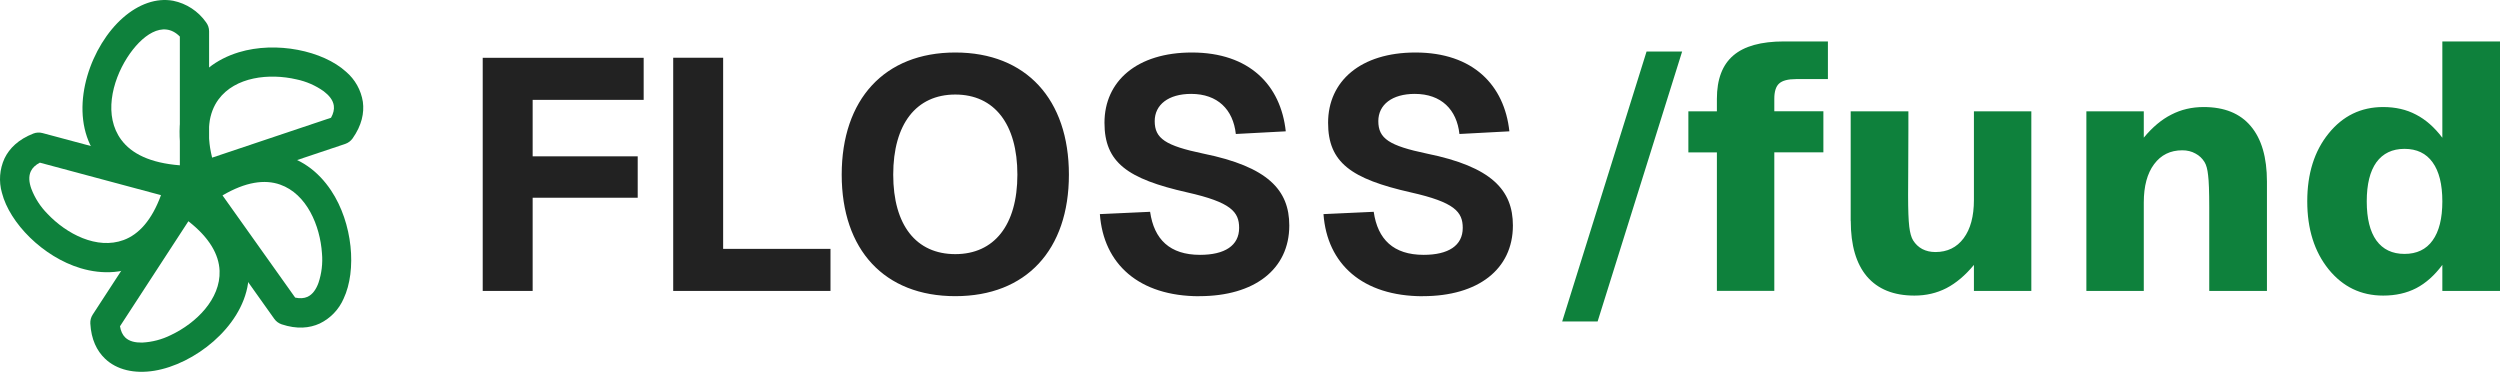
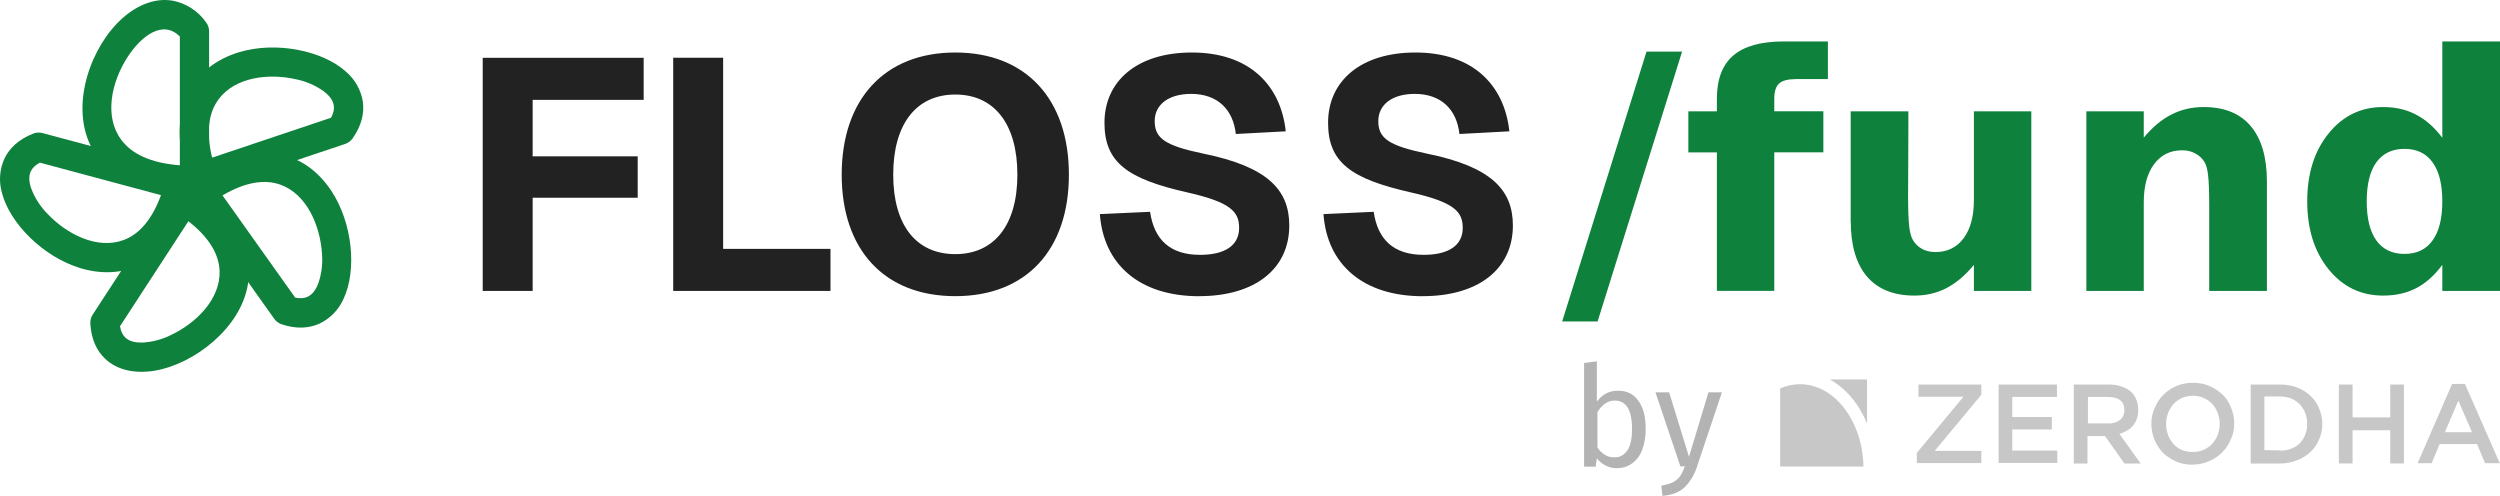
- <svg xmlns="http://www.w3.org/2000/svg" width="285.392" height="42.445" viewBox="0 0 75.509 11.23">
-   <g transform="matrix(2.170278 0 0 2.170278 -60.22976 -3.573041)">
-     <g fill-rule="evenodd" fill="#0e813c">
-       <path d="M30.442 4.145c.451-.32.837-.407 1.148-.361.332.048.591.245.769.512.304.455.36 1.115.175 1.507a.69.69 0 0 1-.333.346c-.142.065-.318.081-.529.011-.041-.014-.077-.04-.102-.075l-1.176-1.654c-.031-.044-.044-.099-.035-.152s.039-.101.083-.132zm.407.221l1.011 1.422c.066.014.123.011.172-.011.073-.034.12-.106.152-.193a1.01 1.01 0 0 0 .049-.411c-.026-.388-.212-.828-.583-.958-.214-.075-.479-.038-.8.15z" />
-       <path d="M30.375 4.165c-.176-.525-.146-.919-.013-1.203.142-.303.405-.494.713-.588.523-.159 1.171-.021 1.492.27a.69.69 0 0 1 .235.419c.021.155-.015.328-.143.51a.21.21 0 0 1-.102.076l-1.924.645c-.051.017-.107.013-.156-.011s-.085-.066-.102-.118zm.33-.325l1.654-.555c.033-.059.046-.115.039-.167-.011-.08-.067-.145-.14-.201a1.01 1.01 0 0 0-.38-.166c-.379-.088-.853-.037-1.086.28-.134.183-.176.447-.088.809z" />
-       <path d="M30.459 4.362c-.835 0-1.266-.313-1.451-.699-.277-.58.015-1.385.457-1.771.216-.189.464-.278.697-.235a.74.74 0 0 1 .458.3c.027.036.042.079.042.124v2.078c0 .112-.091.204-.204.204zm-.204-.415V2.155c-.235-.238-.537-.012-.732.292-.217.339-.327.816-.084 1.144.144.195.405.324.817.356z" />
-       <path d="M30.43 4.265c.662.431.835.911.774 1.326-.092.616-.751 1.125-1.304 1.215-.276.045-.524-.012-.687-.169-.113-.108-.192-.267-.204-.489-.002-.043.009-.086.033-.123l1.108-1.701c.061-.094.188-.121.282-.059zm-.056.46l-.952 1.462c.011.067.035.119.073.156.058.056.142.072.235.071a1.01 1.01 0 0 0 .401-.105c.351-.166.692-.501.677-.894-.009-.226-.14-.46-.433-.689z" />
-       <path d="M30.447 4.273c-.143.534-.385.847-.654 1.01-.286.174-.611.188-.919.096-.524-.157-.988-.629-1.095-1.049a.69.69 0 0 1 .036-.479c.068-.141.194-.265.401-.346.04-.016.085-.018.127-.007l1.96.525c.109.029.173.141.144.25zm-.455.089l-1.685-.452c-.06.031-.102.07-.125.118-.035.072-.025.158.006.245a1 1 0 0 0 .224.348c.267.283.691.502 1.06.366.212-.078.393-.276.521-.626z" />
+ <svg xmlns="http://www.w3.org/2000/svg" width="285.397" height="56.612" viewBox="0 0 75.51 14.978" version="1.1" id="svg7">
+   <defs id="defs7" />
+   <g transform="matrix(2.170278,0,0,2.170278,-60.22962,-3.573108)" id="g7">
+     <g fill-rule="evenodd" fill="#0e813c" id="g5">
+       <path d="m 30.442,4.145 c 0.451,-0.32 0.837,-0.407 1.148,-0.361 0.332,0.048 0.591,0.245 0.769,0.512 0.304,0.455 0.36,1.115 0.175,1.507 A 0.69,0.69 0 0 1 32.201,6.149 C 32.059,6.214 31.883,6.23 31.672,6.16 31.631,6.146 31.595,6.12 31.57,6.085 L 30.394,4.431 C 30.363,4.387 30.35,4.332 30.359,4.279 30.368,4.226 30.398,4.178 30.442,4.147 Z m 0.407,0.221 1.011,1.422 c 0.066,0.014 0.123,0.011 0.172,-0.011 0.073,-0.034 0.12,-0.106 0.152,-0.193 A 1.01,1.01 0 0 0 32.233,5.173 C 32.207,4.785 32.021,4.345 31.65,4.215 31.436,4.14 31.171,4.177 30.85,4.365 Z" id="path1" />
+       <path d="M 30.375,4.165 C 30.199,3.64 30.229,3.246 30.362,2.962 c 0.142,-0.303 0.405,-0.494 0.713,-0.588 0.523,-0.159 1.171,-0.021 1.492,0.27 a 0.69,0.69 0 0 1 0.235,0.419 c 0.021,0.155 -0.015,0.328 -0.143,0.51 A 0.21,0.21 0 0 1 32.557,3.649 L 30.633,4.294 C 30.582,4.311 30.526,4.307 30.477,4.283 30.428,4.259 30.392,4.217 30.375,4.165 Z M 30.705,3.84 32.359,3.285 C 32.392,3.226 32.405,3.17 32.398,3.118 32.387,3.038 32.331,2.973 32.258,2.917 A 1.01,1.01 0 0 0 31.878,2.751 C 31.499,2.663 31.025,2.714 30.792,3.031 30.658,3.214 30.616,3.478 30.704,3.84 Z" id="path2" />
+       <path d="m 30.459,4.362 c -0.835,0 -1.266,-0.313 -1.451,-0.699 -0.277,-0.58 0.015,-1.385 0.457,-1.771 0.216,-0.189 0.464,-0.278 0.697,-0.235 a 0.74,0.74 0 0 1 0.458,0.3 c 0.027,0.036 0.042,0.079 0.042,0.124 v 2.078 c 0,0.112 -0.091,0.204 -0.204,0.204 z M 30.255,3.947 V 2.155 C 30.02,1.917 29.718,2.143 29.523,2.447 c -0.217,0.339 -0.327,0.816 -0.084,1.144 0.144,0.195 0.405,0.324 0.817,0.356 z" id="path3" />
+       <path d="m 30.43,4.265 c 0.662,0.431 0.835,0.911 0.774,1.326 C 31.112,6.207 30.453,6.716 29.9,6.806 29.624,6.851 29.376,6.794 29.213,6.637 29.1,6.529 29.021,6.37 29.009,6.148 29.007,6.105 29.018,6.062 29.042,6.025 L 30.15,4.324 C 30.211,4.23 30.338,4.203 30.432,4.265 Z m -0.056,0.46 -0.952,1.462 c 0.011,0.067 0.035,0.119 0.073,0.156 0.058,0.056 0.142,0.072 0.235,0.071 A 1.01,1.01 0 0 0 30.131,6.309 C 30.482,6.143 30.823,5.808 30.808,5.415 30.799,5.189 30.668,4.955 30.375,4.726 Z" id="path4" />
+       <path d="M 30.447,4.273 C 30.304,4.807 30.062,5.12 29.793,5.283 29.507,5.457 29.182,5.471 28.874,5.379 28.35,5.222 27.886,4.75 27.779,4.33 a 0.69,0.69 0 0 1 0.036,-0.479 c 0.068,-0.141 0.194,-0.265 0.401,-0.346 0.04,-0.016 0.085,-0.018 0.127,-0.007 l 1.96,0.525 c 0.109,0.029 0.173,0.141 0.144,0.25 z M 29.992,4.362 28.307,3.91 c -0.06,0.031 -0.102,0.07 -0.125,0.118 -0.035,0.072 -0.025,0.158 0.006,0.245 a 1,1 0 0 0 0.224,0.348 c 0.267,0.283 0.691,0.502 1.06,0.366 0.212,-0.078 0.393,-0.276 0.521,-0.626 z" id="path5" />
    </g>
-     <path d="M34.47 5.695h.695V4.398h1.462v-.576h-1.462v-.786h1.545v-.585H34.47zm2.651 0h2.189V5.11h-1.494v-2.66h-.695zm3.926.073c.987 0 1.581-.644 1.581-1.691s-.594-1.7-1.581-1.7-1.581.654-1.581 1.7.594 1.691 1.581 1.691zm0-.585c-.544 0-.864-.402-.864-1.106s.32-1.115.864-1.115.864.411.864 1.115-.324 1.106-.864 1.106zm3.396.585c.768 0 1.252-.375 1.252-.983 0-.494-.297-.818-1.197-1.001-.526-.11-.676-.21-.676-.452 0-.229.192-.379.507-.379.37 0 .585.219.622.558l.695-.037c-.069-.64-.503-1.097-1.307-1.097-.763 0-1.216.398-1.216.978 0 .553.32.781 1.152.969.608.137.722.27.722.494 0 .247-.201.375-.544.375-.42 0-.64-.215-.695-.599l-.699.032c.05.695.544 1.143 1.385 1.143zm3.112 0c.768 0 1.252-.375 1.252-.983 0-.494-.297-.818-1.197-1.001-.526-.11-.676-.21-.676-.452 0-.229.192-.379.507-.379.37 0 .585.219.622.558l.695-.037c-.069-.64-.503-1.097-1.307-1.097-.763 0-1.216.398-1.216.978 0 .553.32.781 1.152.969.608.137.722.27.722.494 0 .247-.201.375-.544.375-.42 0-.64-.215-.695-.599l-.699.032c.05.695.544 1.143 1.385 1.143z" fill="#222" />
-     <path d="M50.667 2.364h.495l-1.176 3.756h-.493zm2.524-.141v.524h-.442q-.17 0-.237.062-.067.06-.067.212v.174h.683v.571h-.683v1.928h-.799V3.767h-.397v-.571h.397v-.174q0-.408.228-.603.228-.196.705-.196zm.317 2.499V3.196h.803v.25q0 .203-.002.511-.002.306-.002.408 0 .301.016.435.016.132.054.192.049.078.127.12.08.042.183.042.25 0 .393-.192.143-.192.143-.533V3.196h.799v2.499h-.799v-.362q-.181.219-.384.324-.201.103-.444.103-.433 0-.661-.266-.225-.266-.225-.772zm5.793-.549v1.522h-.803v-.248-.917q0-.324-.016-.446-.013-.123-.049-.181-.047-.078-.127-.12-.08-.045-.183-.045-.25 0-.393.194-.143.192-.143.533v1.23h-.799V3.196h.799v.366q.181-.219.384-.321.203-.105.449-.105.433 0 .656.266.225.266.225.772zm2.441-.611V2.223h.803v3.472h-.803v-.362q-.165.221-.364.324-.199.103-.46.103-.462 0-.759-.366-.297-.368-.297-.946 0-.578.297-.944.297-.368.759-.368.259 0 .457.105.201.103.366.321zm-.527 1.618q.257 0 .391-.187.136-.187.136-.544 0-.357-.136-.544-.134-.187-.391-.187-.254 0-.391.187-.134.187-.134.544 0 .357.134.544.136.187.391.187z" fill="#0e813c" />
+     <path d="m 34.47,5.695 h 0.695 V 4.398 h 1.462 V 3.822 H 35.165 V 3.036 H 36.71 V 2.451 h -2.24 z m 2.651,0 H 39.31 V 5.11 H 37.816 V 2.45 h -0.695 z m 3.926,0.073 c 0.987,0 1.581,-0.644 1.581,-1.691 0,-1.047 -0.594,-1.7 -1.581,-1.7 -0.987,0 -1.581,0.654 -1.581,1.7 0,1.046 0.594,1.691 1.581,1.691 z m 0,-0.585 c -0.544,0 -0.864,-0.402 -0.864,-1.106 0,-0.704 0.32,-1.115 0.864,-1.115 0.544,0 0.864,0.411 0.864,1.115 0,0.704 -0.324,1.106 -0.864,1.106 z m 3.396,0.585 c 0.768,0 1.252,-0.375 1.252,-0.983 0,-0.494 -0.297,-0.818 -1.197,-1.001 -0.526,-0.11 -0.676,-0.21 -0.676,-0.452 0,-0.229 0.192,-0.379 0.507,-0.379 0.37,0 0.585,0.219 0.622,0.558 l 0.695,-0.037 c -0.069,-0.64 -0.503,-1.097 -1.307,-1.097 -0.763,0 -1.216,0.398 -1.216,0.978 0,0.553 0.32,0.781 1.152,0.969 0.608,0.137 0.722,0.27 0.722,0.494 0,0.247 -0.201,0.375 -0.544,0.375 -0.42,0 -0.64,-0.215 -0.695,-0.599 l -0.699,0.032 c 0.05,0.695 0.544,1.143 1.385,1.143 z m 3.112,0 c 0.768,0 1.252,-0.375 1.252,-0.983 0,-0.494 -0.297,-0.818 -1.197,-1.001 -0.526,-0.11 -0.676,-0.21 -0.676,-0.452 0,-0.229 0.192,-0.379 0.507,-0.379 0.37,0 0.585,0.219 0.622,0.558 l 0.695,-0.037 c -0.069,-0.64 -0.503,-1.097 -1.307,-1.097 -0.763,0 -1.216,0.398 -1.216,0.978 0,0.553 0.32,0.781 1.152,0.969 0.608,0.137 0.722,0.27 0.722,0.494 0,0.247 -0.201,0.375 -0.544,0.375 -0.42,0 -0.64,-0.215 -0.695,-0.599 l -0.699,0.032 c 0.05,0.695 0.544,1.143 1.385,1.143 z" fill="#222222" id="path6" />
+     <path d="m 50.667,2.364 h 0.495 L 49.986,6.12 h -0.493 z m 2.524,-0.141 v 0.524 h -0.442 q -0.17,0 -0.237,0.062 -0.067,0.06 -0.067,0.212 v 0.174 h 0.683 V 3.766 H 52.445 V 5.694 H 51.646 V 3.767 H 51.249 V 3.196 h 0.397 V 3.022 q 0,-0.408 0.228,-0.603 0.228,-0.196 0.705,-0.196 z m 0.317,2.499 V 3.196 h 0.803 v 0.25 q 0,0.203 -0.002,0.511 -0.002,0.306 -0.002,0.408 0,0.301 0.016,0.435 0.016,0.132 0.054,0.192 0.049,0.078 0.127,0.12 0.08,0.042 0.183,0.042 0.25,0 0.393,-0.192 0.143,-0.192 0.143,-0.533 V 3.196 h 0.799 V 5.695 H 55.223 V 5.333 Q 55.042,5.552 54.839,5.657 54.638,5.76 54.395,5.76 53.962,5.76 53.734,5.494 53.509,5.228 53.509,4.722 Z M 59.301,4.173 V 5.695 H 58.498 V 5.447 4.53 q 0,-0.324 -0.016,-0.446 -0.013,-0.123 -0.049,-0.181 -0.047,-0.078 -0.127,-0.12 -0.08,-0.045 -0.183,-0.045 -0.25,0 -0.393,0.194 -0.143,0.192 -0.143,0.533 v 1.23 H 56.788 V 3.196 h 0.799 v 0.366 q 0.181,-0.219 0.384,-0.321 0.203,-0.105 0.449,-0.105 0.433,0 0.656,0.266 0.225,0.266 0.225,0.772 z M 61.742,3.562 V 2.223 h 0.803 V 5.695 H 61.742 V 5.333 q -0.165,0.221 -0.364,0.324 -0.199,0.103 -0.46,0.103 -0.462,0 -0.759,-0.366 -0.297,-0.368 -0.297,-0.946 0,-0.578 0.297,-0.944 0.297,-0.368 0.759,-0.368 0.259,0 0.457,0.105 0.201,0.103 0.366,0.321 z M 61.215,5.18 q 0.257,0 0.391,-0.187 0.136,-0.187 0.136,-0.544 0,-0.357 -0.136,-0.544 -0.134,-0.187 -0.391,-0.187 -0.254,0 -0.391,0.187 -0.134,0.187 -0.134,0.544 0,0.357 0.134,0.544 0.136,0.187 0.391,0.187 z" fill="#0e813c" id="path7" />
+   </g>
+   <g id="g9" transform="matrix(0.3503907,0,0,0.3503907,3.931843,-1.875455)">
+     <path class="cls-2" d="m 200.16,38.45 h 1.1 l 3,6.83 h -1.27 l -0.69,-1.65 h -3.22 l -0.69,1.65 h -1.21 l 2.97,-6.83 z m 1.71,4.16 -1.18,-2.72 -1.16,2.72 z" id="path1-3" style="fill:#c7c7c7;stroke-width:0px" />
+     <path class="cls-2" d="m 190.39,38.5 h 1.18 v 2.83 h 3.25 V 38.5 H 196 v 6.8 h -1.18 v -2.86 h -3.25 v 2.86 h -1.18 z" id="path2-6" style="fill:#c7c7c7;stroke-width:0px" />
+     <path class="cls-2" d="m 148.59,39.88 c 0.47,0.61 0.83,1.27 1.13,1.98 v -3.8 h -3.22 c 0.77,0.41 1.49,1.05 2.09,1.82 z" id="path3-7" style="fill:#c7c7c7;stroke-width:0px" />
+     <path class="cls-2" d="m 143.94,38.47 c -0.61,0 -1.18,0.14 -1.71,0.36 v 6.74 h 7.18 c -0.08,-3.94 -2.5,-7.1 -5.48,-7.1" id="path4-5" style="fill:#c7c7c7;stroke-width:0px" />
+     <path class="cls-2" d="m 154.01,44.39 4.02,-4.84 h -3.88 V 38.5 h 5.42 v 0.88 l -4.02,4.84 h 4.02 v 1.05 h -5.56 z" id="path5-3" style="fill:#c7c7c7;stroke-width:0px" />
+     <path class="cls-2" d="m 161.05,38.5 h 5.04 v 1.07 h -3.85 v 1.73 h 3.41 v 1.07 h -3.41 v 1.82 h 3.88 v 1.07 h -5.06 v -6.77 0 z" id="path6-5" style="fill:#c7c7c7;stroke-width:0px" />
+     <path class="cls-2" d="m 167.55,38.5 h 3.03 c 0.44,0 0.8,0.06 1.13,0.19 0.33,0.11 0.61,0.28 0.83,0.5 0.19,0.19 0.33,0.41 0.41,0.66 0.11,0.25 0.14,0.52 0.14,0.83 v 0.03 c 0,0.28 -0.03,0.52 -0.11,0.74 -0.08,0.22 -0.19,0.41 -0.33,0.58 -0.14,0.17 -0.3,0.33 -0.52,0.44 -0.22,0.11 -0.41,0.22 -0.66,0.28 l 1.84,2.56 h -1.4 l -1.68,-2.37 h -1.51 v 2.37 h -1.18 v -6.8 h 0.03 z m 2.94,3.36 c 0.44,0 0.77,-0.11 1.02,-0.3 0.25,-0.19 0.39,-0.5 0.39,-0.83 V 40.7 c 0,-0.36 -0.11,-0.66 -0.36,-0.85 -0.25,-0.19 -0.61,-0.28 -1.05,-0.28 h -1.73 v 2.28 h 1.73 z" id="path7-6" style="fill:#c7c7c7;stroke-width:0px" />
+     <path class="cls-2" d="m 177.79,45.41 c -0.52,0 -0.99,-0.08 -1.43,-0.28 -0.44,-0.19 -0.8,-0.44 -1.13,-0.74 -0.3,-0.33 -0.55,-0.69 -0.72,-1.1 -0.17,-0.41 -0.28,-0.88 -0.28,-1.35 v -0.06 c 0,-0.47 0.08,-0.94 0.28,-1.35 0.17,-0.41 0.41,-0.8 0.74,-1.13 0.33,-0.33 0.69,-0.58 1.13,-0.77 0.44,-0.19 0.91,-0.28 1.43,-0.28 0.52,0 0.99,0.08 1.43,0.28 0.44,0.19 0.8,0.44 1.13,0.74 0.33,0.3 0.55,0.69 0.72,1.1 0.17,0.41 0.28,0.88 0.28,1.35 v 0.03 c 0,0.47 -0.08,0.94 -0.28,1.35 -0.17,0.41 -0.41,0.8 -0.74,1.13 -0.33,0.33 -0.69,0.58 -1.13,0.77 -0.41,0.19 -0.91,0.3 -1.43,0.3 z m 0.03,-1.1 c 0.33,0 0.63,-0.06 0.94,-0.19 0.28,-0.14 0.52,-0.3 0.72,-0.52 0.19,-0.22 0.36,-0.47 0.47,-0.77 0.11,-0.3 0.17,-0.61 0.17,-0.94 v 0 c 0,-0.33 -0.06,-0.63 -0.17,-0.94 -0.11,-0.31 -0.28,-0.55 -0.47,-0.77 -0.19,-0.22 -0.44,-0.39 -0.74,-0.52 -0.28,-0.14 -0.61,-0.19 -0.94,-0.19 -0.33,0 -0.63,0.06 -0.94,0.19 -0.28,0.14 -0.52,0.3 -0.72,0.52 -0.19,0.22 -0.36,0.47 -0.47,0.77 -0.11,0.3 -0.17,0.61 -0.17,0.94 v 0.03 c 0,0.33 0.06,0.63 0.17,0.94 0.11,0.3 0.28,0.55 0.47,0.77 0.19,0.22 0.44,0.39 0.74,0.52 0.3,0.11 0.61,0.17 0.94,0.17 z" id="path8" style="fill:#c7c7c7;stroke-width:0px" />
+     <path class="cls-2" d="m 182.79,38.5 h 2.53 c 0.52,0 1.02,0.08 1.46,0.25 0.44,0.17 0.83,0.41 1.16,0.72 0.33,0.31 0.58,0.66 0.74,1.07 0.17,0.41 0.28,0.85 0.28,1.32 v 0.03 c 0,0.47 -0.08,0.94 -0.28,1.35 -0.17,0.41 -0.41,0.77 -0.74,1.07 -0.33,0.3 -0.69,0.55 -1.16,0.72 -0.44,0.17 -0.94,0.28 -1.46,0.28 h -2.53 v -6.8 0 z m 2.53,5.7 c 0.36,0 0.69,-0.06 0.96,-0.17 0.3,-0.11 0.55,-0.28 0.74,-0.47 0.19,-0.19 0.36,-0.44 0.47,-0.74 0.11,-0.28 0.17,-0.58 0.17,-0.91 v -0.03 c 0,-0.33 -0.06,-0.63 -0.17,-0.94 -0.11,-0.28 -0.28,-0.52 -0.47,-0.74 -0.19,-0.19 -0.44,-0.36 -0.74,-0.5 -0.3,-0.11 -0.61,-0.17 -0.96,-0.17 h -1.35 v 4.62 l 1.35,0.03 v 0 z" id="path9" style="fill:#c7c7c7;stroke-width:0px" />
+   </g>
+   <g id="g21" transform="matrix(0.3503907,0,0,0.3503907,3.931843,-1.875455)">
+     <path class="cls-3" d="m 130.01,39.91 c 0.44,0.58 0.63,1.4 0.63,2.45 0,0.66 -0.11,1.24 -0.3,1.76 -0.19,0.52 -0.5,0.91 -0.88,1.18 -0.39,0.28 -0.83,0.41 -1.32,0.41 -0.66,0 -1.24,-0.28 -1.71,-0.85 l -0.11,0.72 h -0.99 v -8.94 l 1.1,-0.14 v 3.47 c 0.47,-0.63 1.07,-0.94 1.82,-0.94 0.75,0 1.35,0.28 1.76,0.88 z m -0.96,4.29 c 0.28,-0.41 0.41,-1.02 0.41,-1.87 0,-0.85 -0.14,-1.49 -0.39,-1.87 -0.25,-0.39 -0.63,-0.58 -1.1,-0.58 -0.58,0 -1.07,0.33 -1.49,0.99 v 3.05 c 0.17,0.28 0.39,0.47 0.63,0.63 0.24,0.16 0.5,0.22 0.77,0.22 0.5,0.03 0.88,-0.17 1.16,-0.58 z" id="path20" style="fill:#b3b3b3;stroke-width:0px" />
+     <path class="cls-3" d="m 135.07,45.57 c -0.25,0.74 -0.61,1.32 -1.05,1.76 -0.44,0.44 -1.1,0.69 -1.93,0.77 l -0.11,-0.88 c 0.41,-0.08 0.74,-0.17 1.02,-0.3 0.25,-0.14 0.44,-0.3 0.61,-0.52 0.14,-0.22 0.28,-0.5 0.41,-0.85 h -0.39 l -2.15,-6.38 h 1.18 l 1.71,5.56 1.68,-5.56 h 1.16 l -2.15,6.41 z" id="path21" style="fill:#b3b3b3;stroke-width:0px" />
  </g>
</svg>
